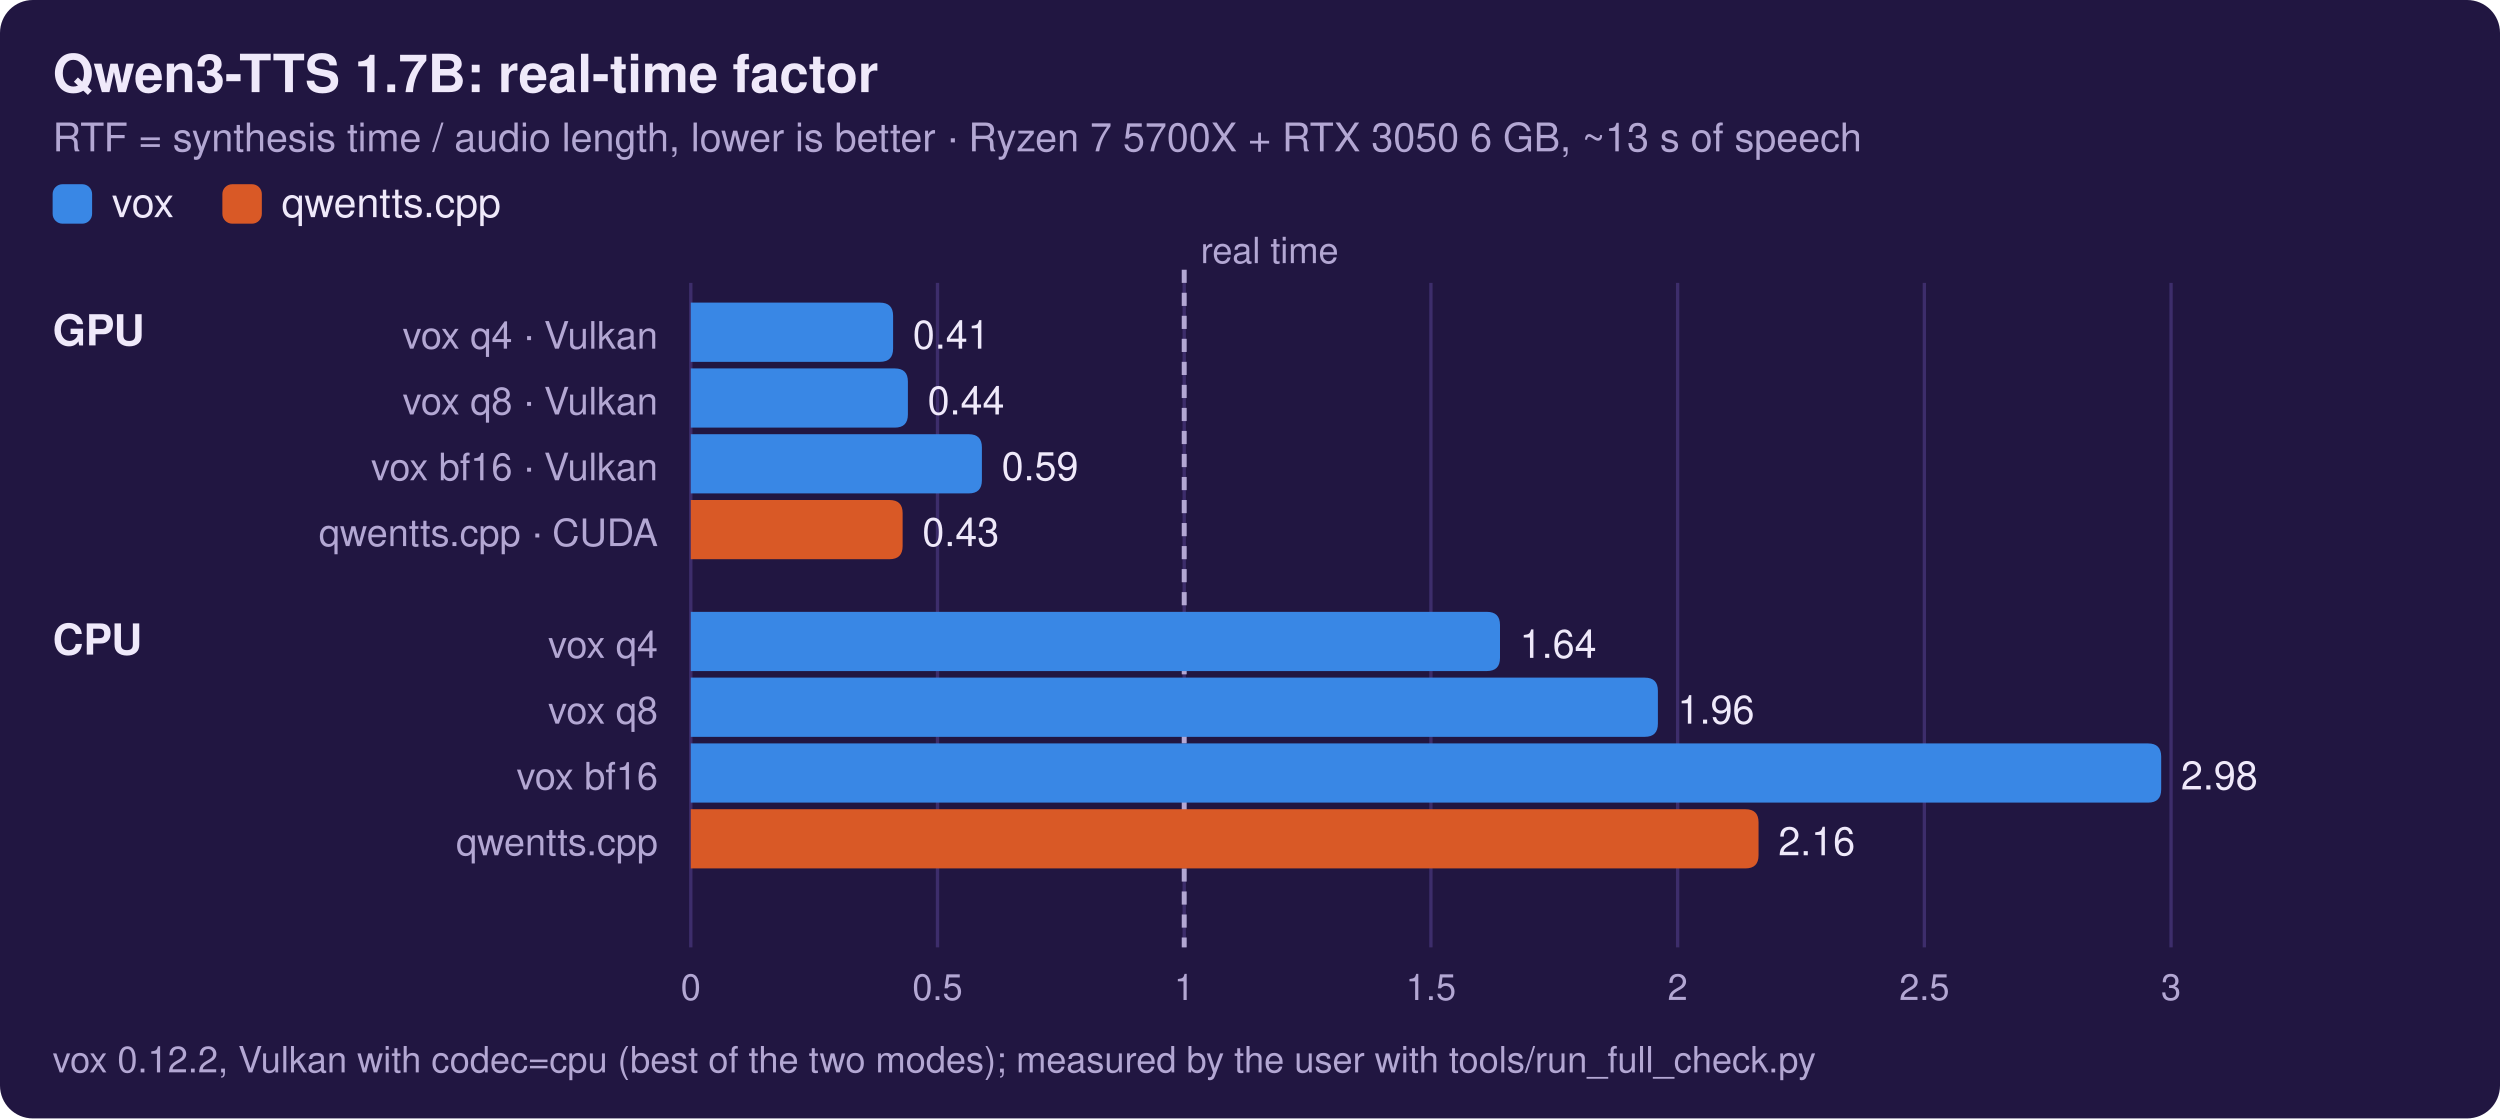
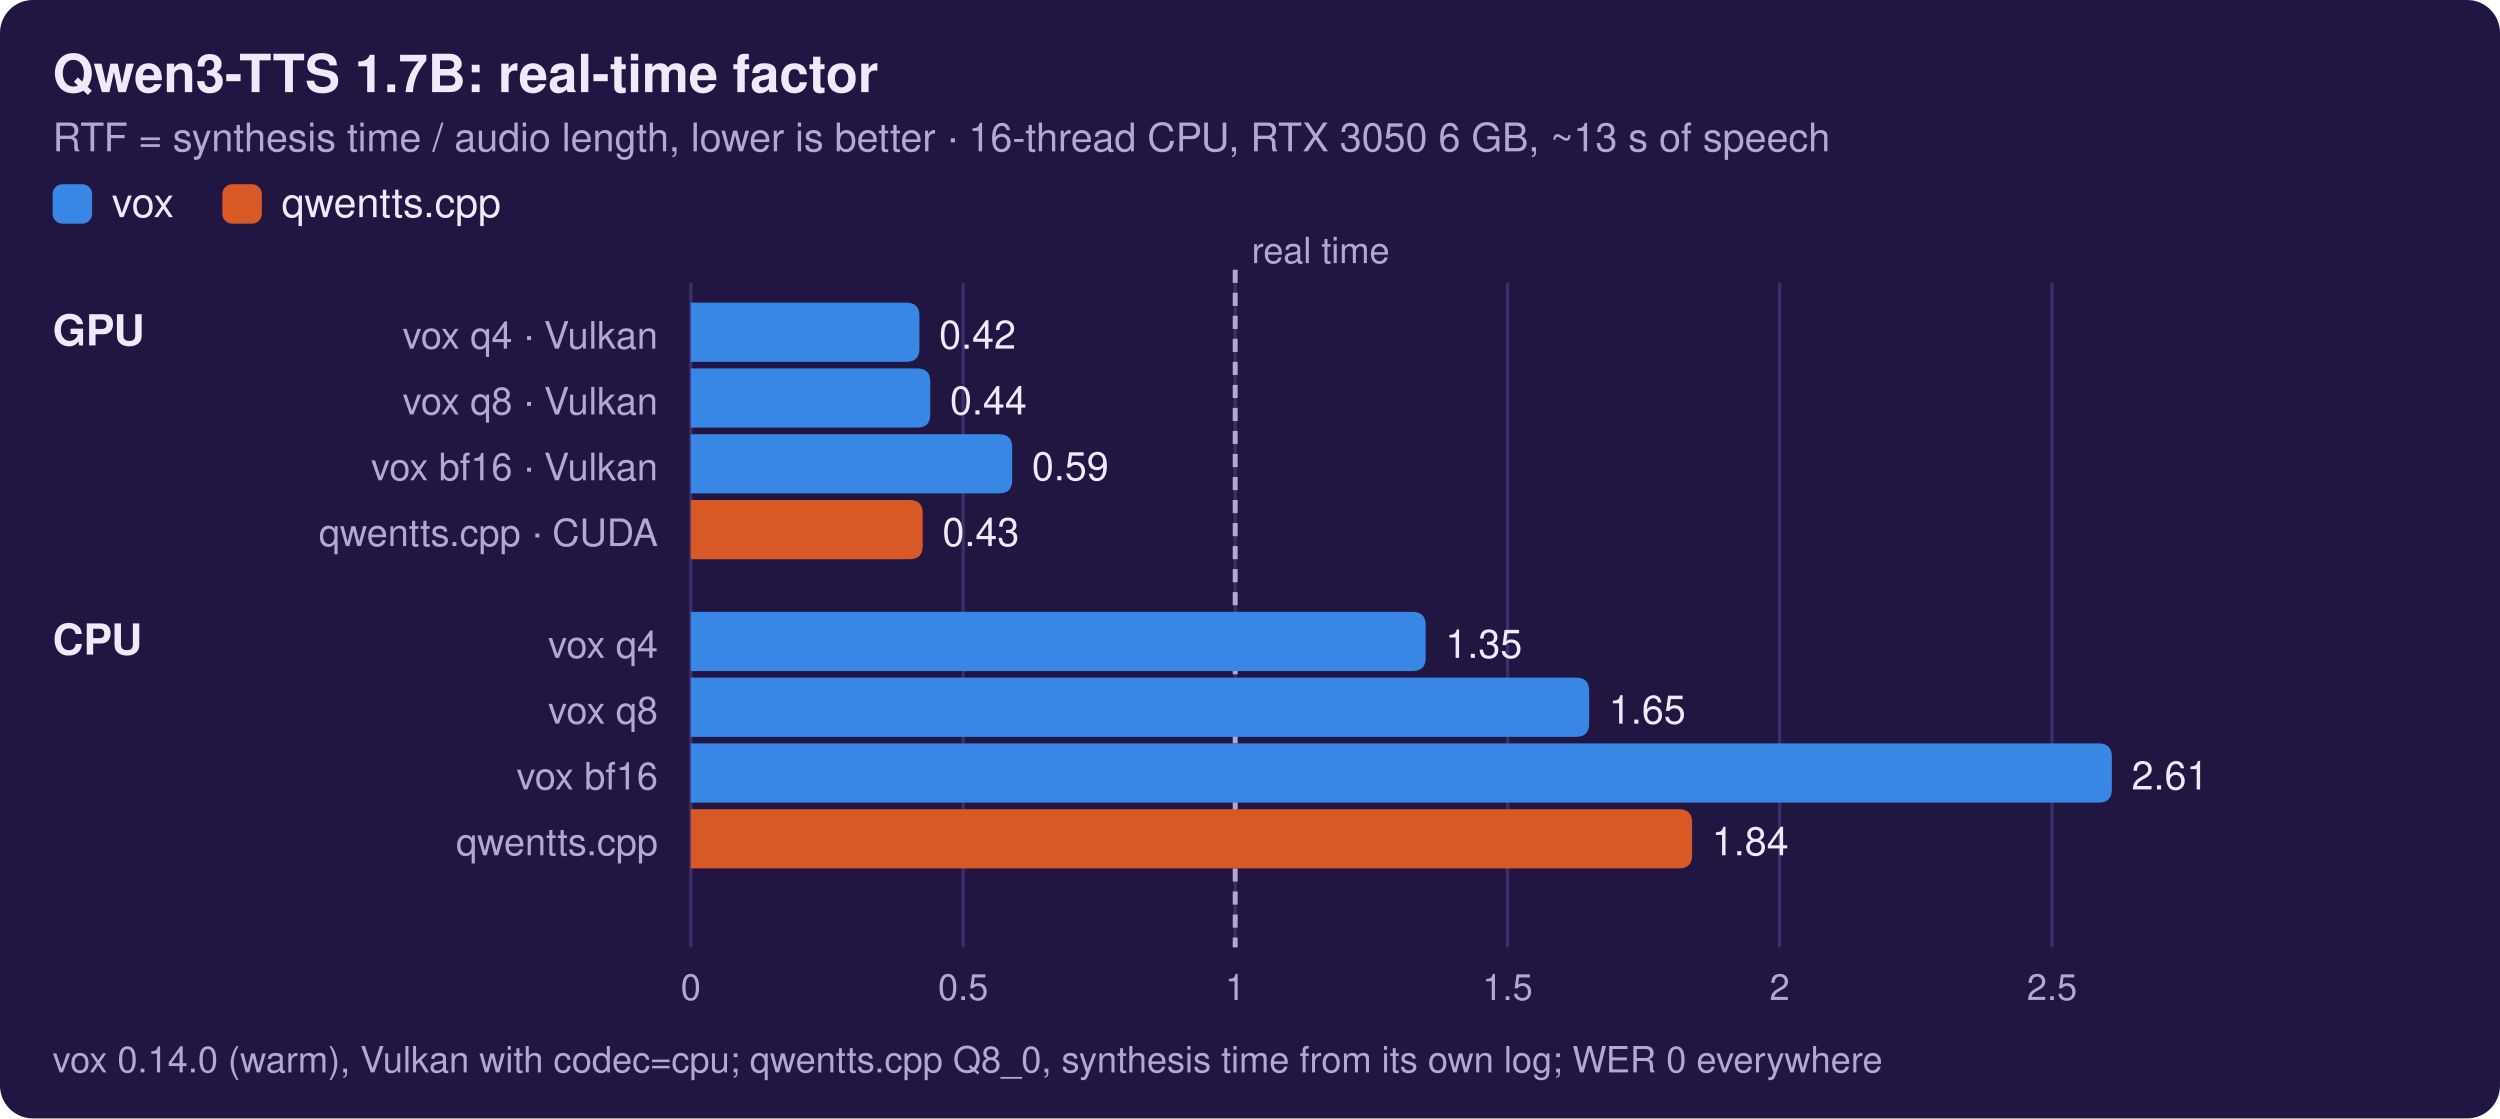
<svg xmlns="http://www.w3.org/2000/svg" width="760" height="340" viewBox="0 0 760 340" font-family="-apple-system,BlinkMacSystemFont,'Segoe UI',Helvetica,Arial,sans-serif" role="img" aria-label="Qwen3-TTS 1.7B: real-time factor">
  <rect width="760" height="340" rx="10" fill="#211641" />
  <text x="16" y="28" fill="#efe9fa" font-size="16" font-weight="700">Qwen3-TTS 1.7B: real-time factor</text>
-   <text x="16" y="46" fill="#b3a7d3" font-size="12">RTF = synthesis time / audio length, lower is better · Ryzen 7 5700X + RTX 3050 6 GB, ~13 s of speech</text>
+   <text x="16" y="46" fill="#b3a7d3" font-size="12">RTF = synthesis time / audio length, lower is better · 16-thread CPU, RTX 3050 6 GB, ~13 s of speech</text>
  <rect x="16" y="56" width="12" height="12" rx="3" fill="#3987e5" />
  <text x="34" y="66" fill="#efe9fa" font-size="12.5">vox</text>
  <rect x="67.6" y="56" width="12" height="12" rx="3" fill="#d95926" />
  <text x="85.6" y="66" fill="#efe9fa" font-size="12.5">qwentts.cpp</text>
  <line x1="210.0" x2="210.0" y1="86" y2="288" stroke="#3d2d6b" stroke-width="1" />
  <text x="210.0" y="304" fill="#b3a7d3" font-size="11" text-anchor="middle">0</text>
-   <line x1="285.0" x2="285.0" y1="86" y2="288" stroke="#3d2d6b" stroke-width="1" />
-   <text x="285.0" y="304" fill="#b3a7d3" font-size="11" text-anchor="middle">0.5</text>
-   <line x1="360.0" x2="360.0" y1="86" y2="288" stroke="#3d2d6b" stroke-width="1" />
-   <text x="360.0" y="304" fill="#b3a7d3" font-size="11" text-anchor="middle">1</text>
-   <line x1="435.0" x2="435.0" y1="86" y2="288" stroke="#3d2d6b" stroke-width="1" />
-   <text x="435.0" y="304" fill="#b3a7d3" font-size="11" text-anchor="middle">1.5</text>
-   <line x1="510.0" x2="510.0" y1="86" y2="288" stroke="#3d2d6b" stroke-width="1" />
-   <text x="510.0" y="304" fill="#b3a7d3" font-size="11" text-anchor="middle">2</text>
-   <line x1="585.0" x2="585.0" y1="86" y2="288" stroke="#3d2d6b" stroke-width="1" />
-   <text x="585.0" y="304" fill="#b3a7d3" font-size="11" text-anchor="middle">2.5</text>
-   <line x1="660.0" x2="660.0" y1="86" y2="288" stroke="#3d2d6b" stroke-width="1" />
-   <text x="660.0" y="304" fill="#b3a7d3" font-size="11" text-anchor="middle">3</text>
-   <line x1="360.0" x2="360.0" y1="82" y2="288" stroke="#b3a7d3" stroke-width="1.5" stroke-dasharray="4 3" />
-   <text x="365.0" y="80" fill="#b3a7d3" font-size="11">real time</text>
+   <line x1="292.8" x2="292.8" y1="86" y2="288" stroke="#3d2d6b" stroke-width="1" />
+   <text x="292.8" y="304" fill="#b3a7d3" font-size="11" text-anchor="middle">0.5</text>
+   <line x1="375.5" x2="375.5" y1="86" y2="288" stroke="#3d2d6b" stroke-width="1" />
+   <text x="375.5" y="304" fill="#b3a7d3" font-size="11" text-anchor="middle">1</text>
+   <line x1="458.3" x2="458.3" y1="86" y2="288" stroke="#3d2d6b" stroke-width="1" />
+   <text x="458.3" y="304" fill="#b3a7d3" font-size="11" text-anchor="middle">1.5</text>
+   <line x1="541.0" x2="541.0" y1="86" y2="288" stroke="#3d2d6b" stroke-width="1" />
+   <text x="541.0" y="304" fill="#b3a7d3" font-size="11" text-anchor="middle">2</text>
+   <line x1="623.8" x2="623.8" y1="86" y2="288" stroke="#3d2d6b" stroke-width="1" />
+   <text x="623.8" y="304" fill="#b3a7d3" font-size="11" text-anchor="middle">2.5</text>
+   <line x1="375.5" x2="375.5" y1="82" y2="288" stroke="#b3a7d3" stroke-width="1.5" stroke-dasharray="4 3" />
+   <text x="380.5" y="80" fill="#b3a7d3" font-size="11">real time</text>
  <text x="16" y="199.0" fill="#efe9fa" font-size="13" font-weight="600">CPU</text>
  <text x="16" y="105.0" fill="#efe9fa" font-size="13" font-weight="600">GPU</text>
-   <path d="M210.0,92.0 H267.5 Q271.5,92.0 271.5,96.0 V106.0 Q271.5,110.0 267.5,110.0 H210.0 Z" fill="#3987e5" />
-   <text x="277.5" y="106.0" fill="#efe9fa" font-size="12" font-variant-numeric="tabular-nums">0.41</text>
+   <path d="M210.0,92.0 H275.5 Q279.5,92.0 279.5,96.0 V106.0 Q279.5,110.0 275.5,110.0 H210.0 Z" fill="#3987e5" />
+   <text x="285.5" y="106.0" fill="#efe9fa" font-size="12" font-variant-numeric="tabular-nums">0.42</text>
  <text x="200" y="106.0" fill="#b3a7d3" font-size="11.5" text-anchor="end">vox q4 · Vulkan</text>
-   <path d="M210.0,112.0 H272.0 Q276.0,112.0 276.0,116.0 V126.0 Q276.0,130.0 272.0,130.0 H210.0 Z" fill="#3987e5" />
-   <text x="282.0" y="126.0" fill="#efe9fa" font-size="12" font-variant-numeric="tabular-nums">0.44</text>
+   <path d="M210.0,112.0 H278.8 Q282.8,112.0 282.8,116.0 V126.0 Q282.8,130.0 278.8,130.0 H210.0 Z" fill="#3987e5" />
+   <text x="288.8" y="126.0" fill="#efe9fa" font-size="12" font-variant-numeric="tabular-nums">0.44</text>
  <text x="200" y="126.0" fill="#b3a7d3" font-size="11.5" text-anchor="end">vox q8 · Vulkan</text>
-   <path d="M210.0,132.0 H294.5 Q298.5,132.0 298.5,136.0 V146.0 Q298.5,150.0 294.5,150.0 H210.0 Z" fill="#3987e5" />
-   <text x="304.5" y="146.0" fill="#efe9fa" font-size="12" font-variant-numeric="tabular-nums">0.59</text>
+   <path d="M210.0,132.0 H303.7 Q307.7,132.0 307.7,136.0 V146.0 Q307.7,150.0 303.7,150.0 H210.0 Z" fill="#3987e5" />
+   <text x="313.7" y="146.0" fill="#efe9fa" font-size="12" font-variant-numeric="tabular-nums">0.59</text>
  <text x="200" y="146.0" fill="#b3a7d3" font-size="11.5" text-anchor="end">vox bf16 · Vulkan</text>
-   <path d="M210.0,152.0 H270.4 Q274.4,152.0 274.4,156.0 V166.0 Q274.4,170.0 270.4,170.0 H210.0 Z" fill="#d95926" />
-   <text x="280.4" y="166.0" fill="#efe9fa" font-size="12" font-variant-numeric="tabular-nums">0.43</text>
+   <path d="M210.0,152.0 H276.5 Q280.5,152.0 280.5,156.0 V166.0 Q280.5,170.0 276.5,170.0 H210.0 Z" fill="#d95926" />
+   <text x="286.5" y="166.0" fill="#efe9fa" font-size="12" font-variant-numeric="tabular-nums">0.43</text>
  <text x="200" y="166.0" fill="#b3a7d3" font-size="11.5" text-anchor="end">qwentts.cpp · CUDA</text>
-   <path d="M210.0,186.0 H452.0 Q456.0,186.0 456.0,190.0 V200.0 Q456.0,204.0 452.0,204.0 H210.0 Z" fill="#3987e5" />
-   <text x="462.0" y="200.0" fill="#efe9fa" font-size="12" font-variant-numeric="tabular-nums">1.64</text>
+   <path d="M210.0,186.0 H429.4 Q433.4,186.0 433.4,190.0 V200.0 Q433.4,204.0 429.4,204.0 H210.0 Z" fill="#3987e5" />
+   <text x="439.4" y="200.0" fill="#efe9fa" font-size="12" font-variant-numeric="tabular-nums">1.35</text>
  <text x="200" y="200.0" fill="#b3a7d3" font-size="11.5" text-anchor="end">vox q4</text>
-   <path d="M210.0,206.0 H500.0 Q504.0,206.0 504.0,210.0 V220.0 Q504.0,224.0 500.0,224.0 H210.0 Z" fill="#3987e5" />
-   <text x="510.0" y="220.0" fill="#efe9fa" font-size="12" font-variant-numeric="tabular-nums">1.96</text>
+   <path d="M210.0,206.0 H479.1 Q483.1,206.0 483.1,210.0 V220.0 Q483.1,224.0 479.1,224.0 H210.0 Z" fill="#3987e5" />
+   <text x="489.1" y="220.0" fill="#efe9fa" font-size="12" font-variant-numeric="tabular-nums">1.65</text>
  <text x="200" y="220.0" fill="#b3a7d3" font-size="11.5" text-anchor="end">vox q8</text>
-   <path d="M210.0,226.0 H653.0 Q657.0,226.0 657.0,230.0 V240.0 Q657.0,244.0 653.0,244.0 H210.0 Z" fill="#3987e5" />
-   <text x="663.0" y="240.0" fill="#efe9fa" font-size="12" font-variant-numeric="tabular-nums">2.98</text>
+   <path d="M210.0,226.0 H638.0 Q642.0,226.0 642.0,230.0 V240.0 Q642.0,244.0 638.0,244.0 H210.0 Z" fill="#3987e5" />
+   <text x="648.0" y="240.0" fill="#efe9fa" font-size="12" font-variant-numeric="tabular-nums">2.61</text>
  <text x="200" y="240.0" fill="#b3a7d3" font-size="11.5" text-anchor="end">vox bf16</text>
-   <path d="M210.0,246.0 H530.6 Q534.6,246.0 534.6,250.0 V260.0 Q534.6,264.0 530.6,264.0 H210.0 Z" fill="#d95926" />
-   <text x="540.6" y="260.0" fill="#efe9fa" font-size="12" font-variant-numeric="tabular-nums">2.16</text>
+   <path d="M210.0,246.0 H510.4 Q514.4,246.0 514.4,250.0 V260.0 Q514.4,264.0 510.4,264.0 H210.0 Z" fill="#d95926" />
+   <text x="520.4" y="260.0" fill="#efe9fa" font-size="12" font-variant-numeric="tabular-nums">1.84</text>
  <text x="200" y="260.0" fill="#b3a7d3" font-size="11.5" text-anchor="end">qwentts.cpp</text>
-   <text x="16" y="326" fill="#b3a7d3" font-size="11">vox 0.12.2, Vulkan with codec=cpu (best of the two modes); measured by the user with tools/run_full_check.py</text>
+   <text x="16" y="326" fill="#b3a7d3" font-size="11">vox 0.14.0 (warm), Vulkan with codec=cpu; qwentts.cpp Q8_0, synthesis time from its own log; WER 0 everywhere</text>
</svg>
